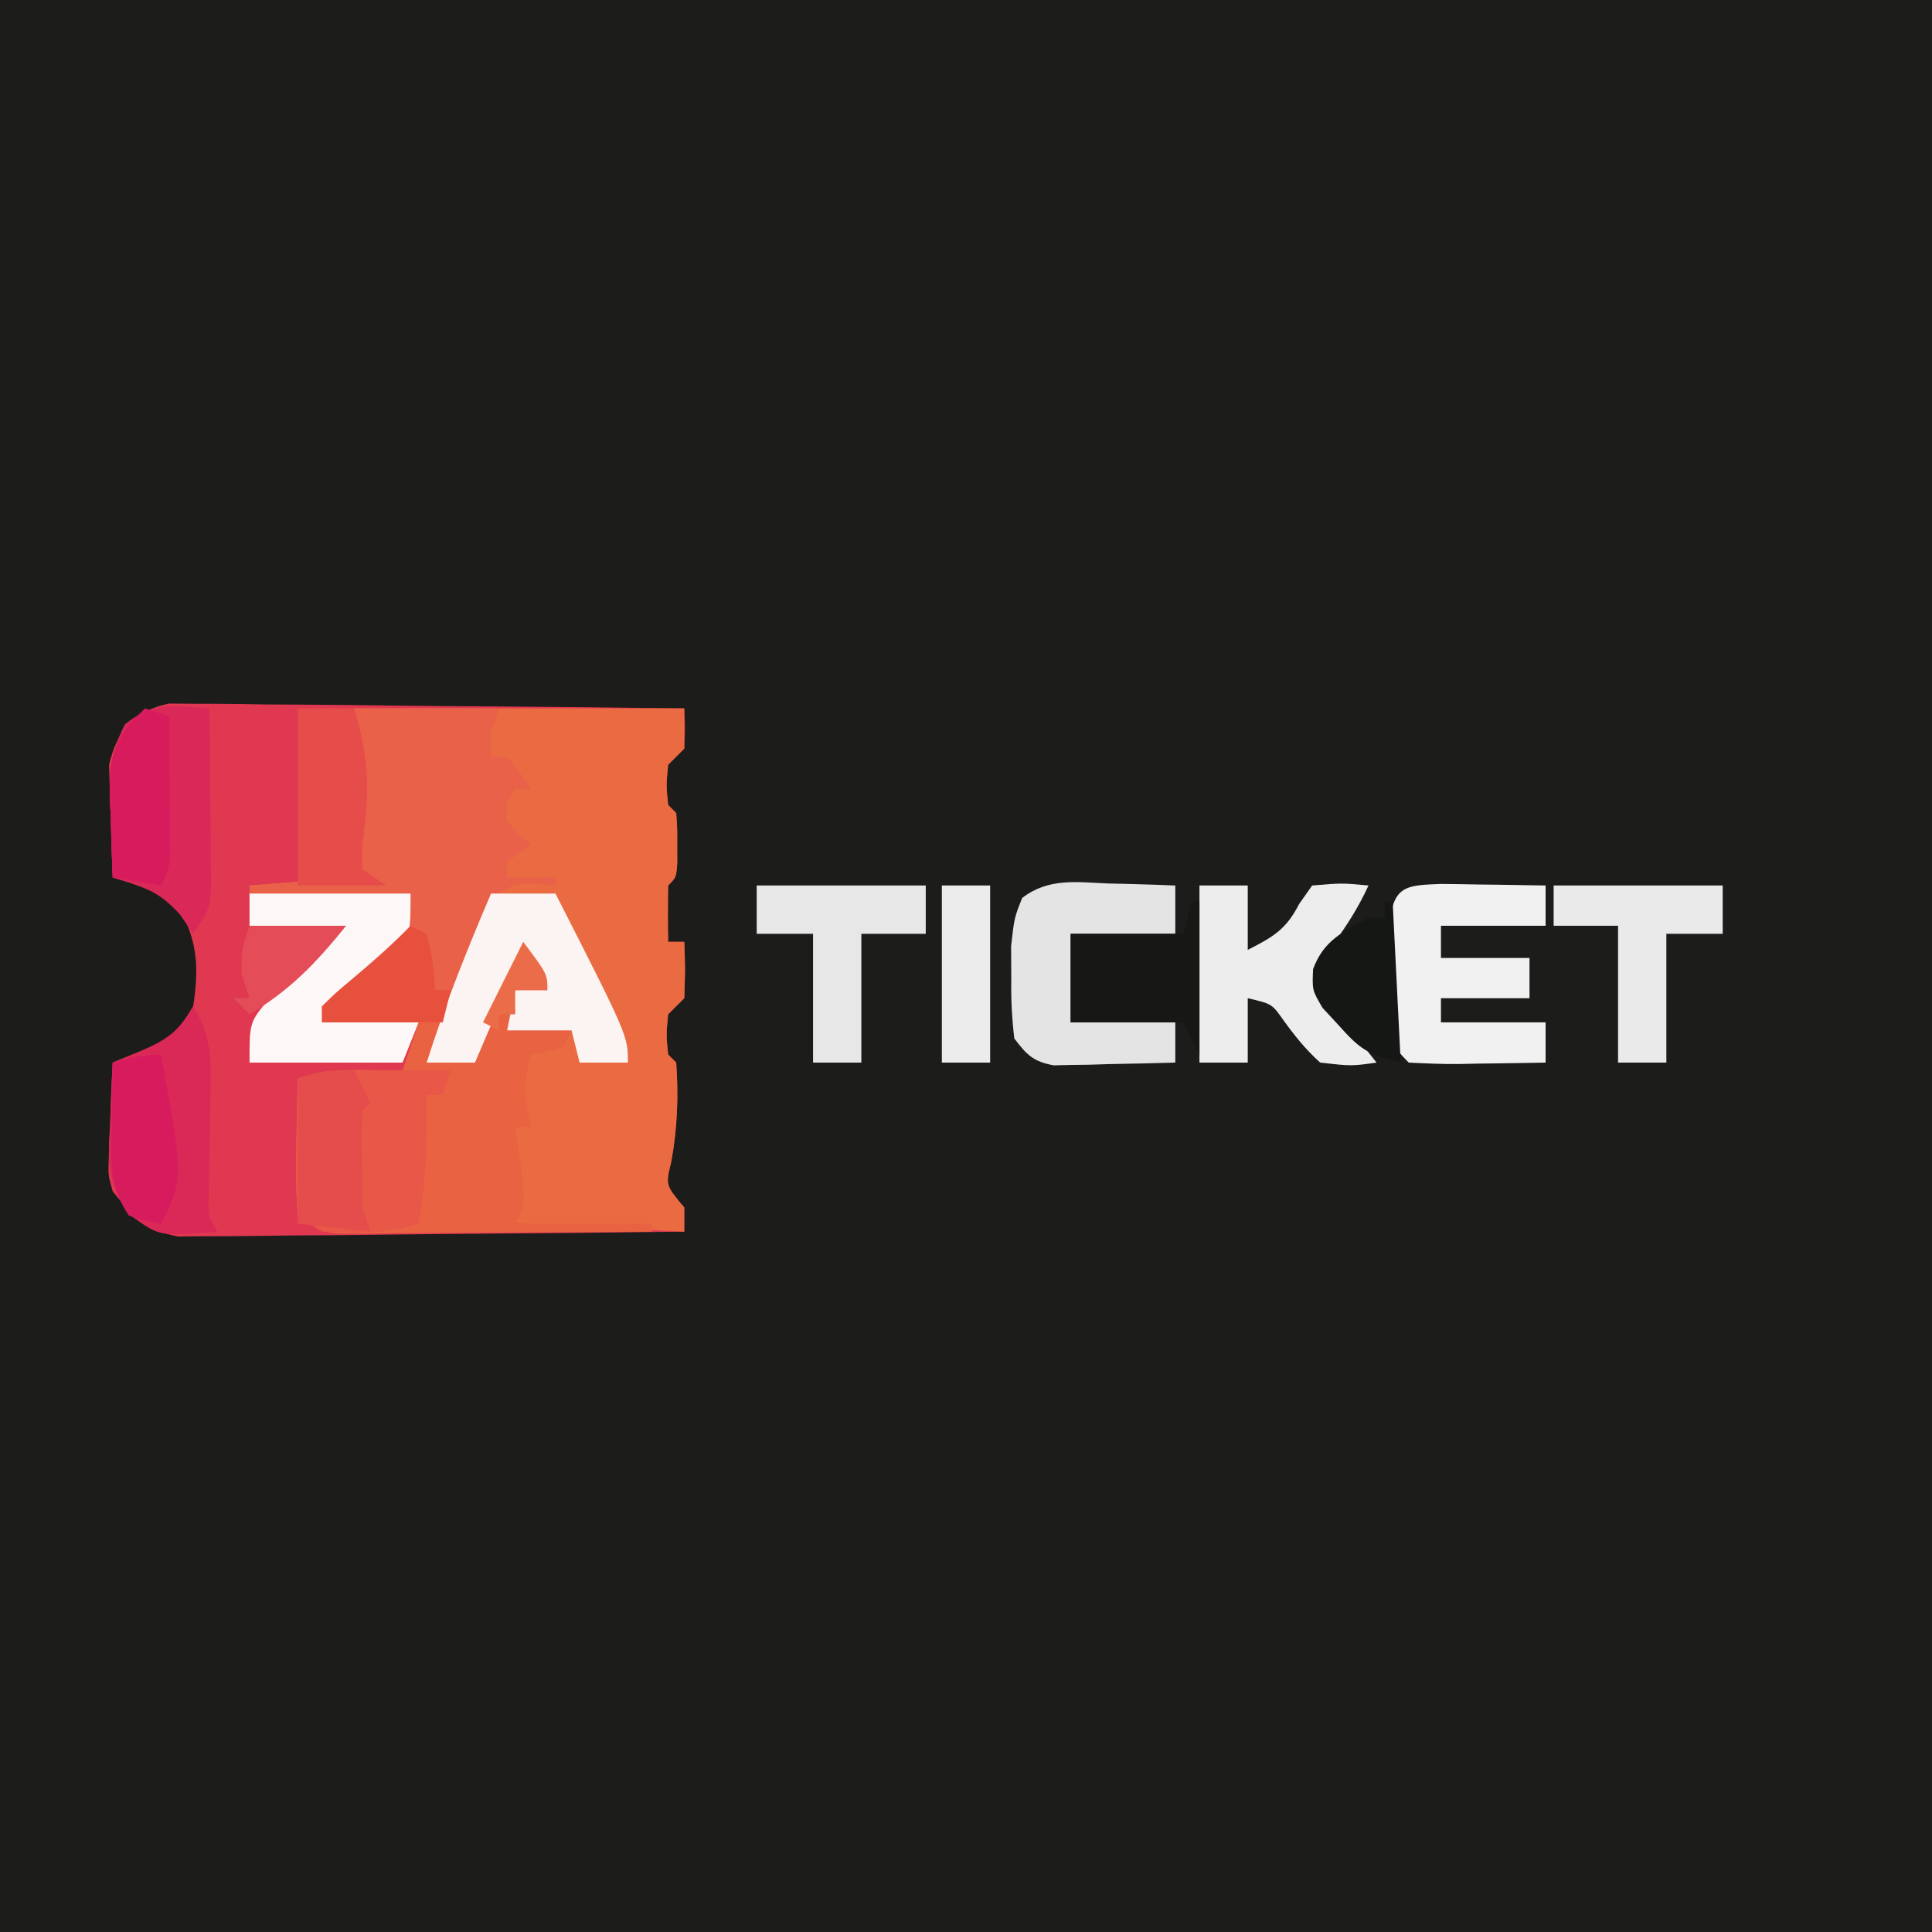
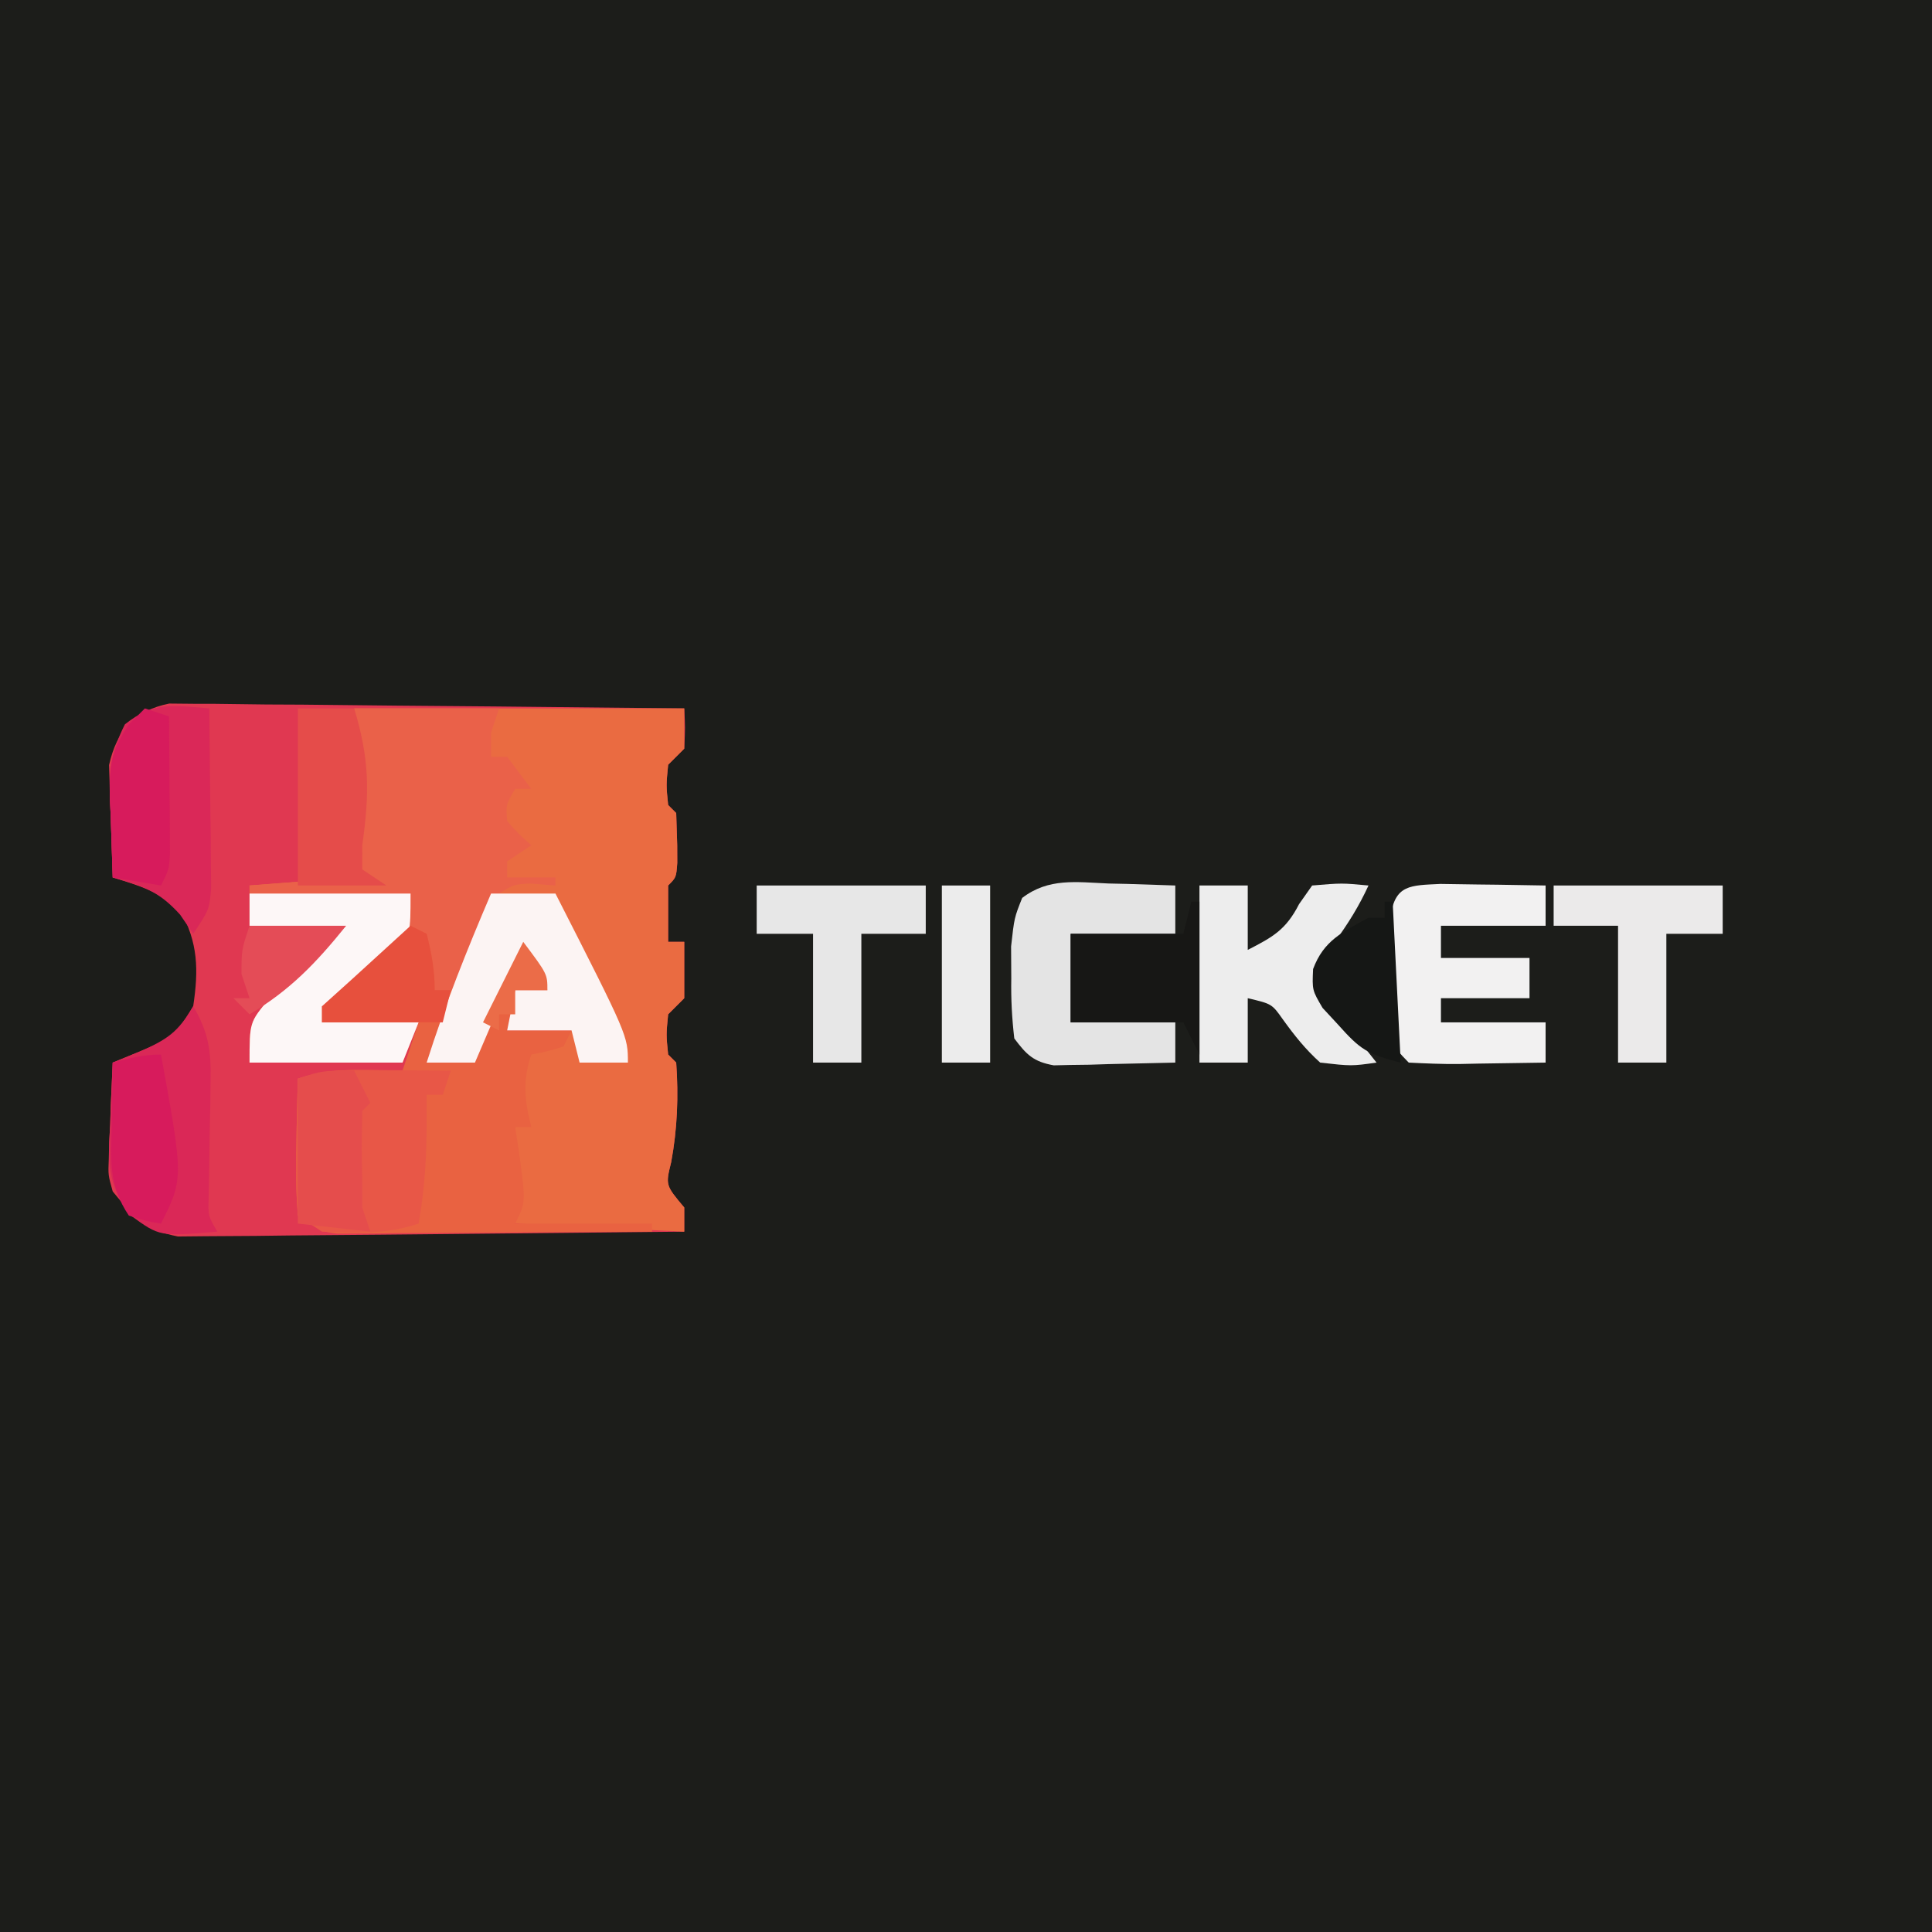
- <svg xmlns="http://www.w3.org/2000/svg" version="1.1" width="240" height="240">
-   <path d="M0 0 C79.2 0 158.4 0 240 0 C240 79.2 240 158.4 240 240 C160.8 240 81.6 240 0 240 C0 160.8 0 81.6 0 0 Z " fill="#1C1D1A" transform="translate(0,0)" />
-   <path d="M0 0 C1.181 0.011 2.363 0.022 3.58 0.034 C4.234 0.033 4.888 0.032 5.562 0.031 C7.716 0.035 9.868 0.074 12.022 0.113 C13.519 0.122 15.015 0.129 16.512 0.134 C20.444 0.153 24.376 0.203 28.309 0.258 C32.324 0.309 36.339 0.332 40.354 0.357 C48.228 0.411 56.102 0.496 63.975 0.601 C64.1 2.976 64.1 2.976 63.975 5.601 C63.315 6.261 62.655 6.921 61.975 7.601 C61.725 10.143 61.725 10.143 61.975 12.601 C62.47 13.096 62.47 13.096 62.975 13.601 C63.108 15.414 63.108 15.414 63.1 17.601 C63.104 18.684 63.104 18.684 63.108 19.789 C62.975 21.601 62.975 21.601 61.975 22.601 C61.934 24.934 61.933 27.268 61.975 29.601 C62.635 29.601 63.295 29.601 63.975 29.601 C64.1 32.976 64.1 32.976 63.975 36.601 C62.985 37.591 62.985 37.591 61.975 38.601 C61.725 41.143 61.725 41.143 61.975 43.601 C62.305 43.931 62.635 44.261 62.975 44.601 C63.276 48.795 63.115 52.845 62.35 56.976 C61.645 59.828 61.645 59.828 63.975 62.601 C63.975 63.591 63.975 64.581 63.975 65.601 C55.457 65.717 46.938 65.806 38.418 65.86 C34.462 65.886 30.507 65.922 26.551 65.978 C22.732 66.033 18.913 66.063 15.094 66.076 C13.638 66.085 12.182 66.103 10.727 66.13 C8.685 66.166 6.644 66.171 4.602 66.169 C3.44 66.18 2.279 66.191 1.082 66.203 C-2.965 65.419 -4.452 63.744 -7.025 60.601 C-7.592 58.565 -7.592 58.565 -7.513 56.613 C-7.497 55.907 -7.481 55.201 -7.464 54.474 C-7.422 53.753 -7.38 53.032 -7.337 52.289 C-7.315 51.548 -7.292 50.808 -7.269 50.045 C-7.21 48.229 -7.121 46.415 -7.025 44.601 C-5.91 44.14 -4.795 43.678 -3.646 43.203 C0.683 41.378 0.683 41.378 2.975 37.601 C3.656 33.07 3.591 29.714 1.35 25.664 C-1.344 23.324 -3.645 22.634 -7.025 21.601 C-7.133 19.038 -7.212 16.479 -7.275 13.914 C-7.308 13.193 -7.342 12.471 -7.376 11.728 C-7.389 11.022 -7.402 10.317 -7.415 9.59 C-7.436 8.945 -7.457 8.301 -7.479 7.638 C-6.522 3.347 -4.289 0.853 0 0 Z " fill="#E03851" transform="translate(21.0246,87.39873)" />
-   <path d="M0 0 C13.53 0 27.06 0 41 0 C41 1.65 41 3.3 41 5 C40.34 5.66 39.68 6.32 39 7 C38.75 9.542 38.75 9.542 39 12 C39.495 12.495 39.495 12.495 40 13 C40.133 14.812 40.133 14.812 40.125 17 C40.129 18.083 40.129 18.083 40.133 19.188 C40 21 40 21 39 22 C38.959 24.333 38.958 26.667 39 29 C39.66 29 40.32 29 41 29 C41.125 32.375 41.125 32.375 41 36 C40.34 36.66 39.68 37.32 39 38 C38.75 40.542 38.75 40.542 39 43 C39.33 43.33 39.66 43.66 40 44 C40.3 48.194 40.14 52.244 39.375 56.375 C38.67 59.227 38.67 59.227 41 62 C41 62.99 41 63.98 41 65 C34.07 64.67 27.14 64.34 20 64 C20.33 62.68 20.66 61.36 21 60 C20.7 58.327 20.364 56.66 20 55 C19.96 53.334 19.956 51.666 20 50 C20 49.01 20 48.02 20 47 C20.314 44.997 20.645 42.996 21 41 C21.804 41.021 22.609 41.041 23.438 41.062 C25.934 41.296 25.934 41.296 27 40 C24.36 40 21.72 40 19 40 C19.33 38.35 19.66 36.7 20 35 C21.32 35 22.64 35 24 35 C23.01 33.35 22.02 31.7 21 30 C19.02 34.62 17.04 39.24 15 44 C13.02 44 11.04 44 9 44 C9.99 41.03 10.98 38.06 12 35 C11.34 35 10.68 35 10 35 C9.67 35.99 9.34 36.98 9 38 C8.313 35.509 8 33.621 8 31 C7.67 30.01 7.34 29.02 7 28 C6.374 28.65 5.747 29.299 5.102 29.969 C4.284 30.804 3.467 31.639 2.625 32.5 C1.813 33.335 1.001 34.171 0.164 35.031 C-2 37 -2 37 -4 37 C-4 37.66 -4 38.32 -4 39 C-0.04 39 3.92 39 8 39 C7.01 41.475 7.01 41.475 6 44 C-0.27 44 -6.54 44 -13 44 C-13 39 -13 39 -10.594 36.105 C-9.575 35.12 -8.543 34.147 -7.5 33.188 C-6.975 32.685 -6.451 32.183 -5.91 31.666 C-4.618 30.432 -3.31 29.215 -2 28 C-5.63 27.67 -9.26 27.34 -13 27 C-13 25.35 -13 23.7 -13 22 C-6.565 21.505 -6.565 21.505 0 21 C0.33 20.01 0.66 19.02 1 18 C0.67 17.34 0.34 16.68 0 16 C0.299 13.995 0.634 11.994 1 10 C1.071 6.316 1.071 6.316 0 0 Z " fill="#EA6B41" transform="translate(44,88)" />
-   <path d="M0 0 C5.94 0 11.88 0 18 0 C17.67 0.99 17.34 1.98 17 3 C17 3.99 17 4.98 17 6 C17.66 6 18.32 6 19 6 C20.625 8 20.625 8 22 10 C21.34 10 20.68 10 20 10 C18.851 11.925 18.851 11.925 19 14 C20.458 15.625 20.458 15.625 22 17 C21.01 17.66 20.02 18.32 19 19 C19 19.66 19 20.32 19 21 C20.98 21 22.96 21 25 21 C25 21.33 25 21.66 25 22 C23.948 21.918 22.896 21.835 21.812 21.75 C19.819 21.87 19.819 21.87 18 23 C15.799 26.818 14.368 30.82 13 35 C12.01 35 11.02 35 10 35 C9.67 35.99 9.34 36.98 9 38 C8.313 35.509 8 33.621 8 31 C7.67 30.01 7.34 29.02 7 28 C6.374 28.65 5.747 29.299 5.102 29.969 C4.284 30.804 3.467 31.639 2.625 32.5 C1.813 33.335 1.001 34.171 0.164 35.031 C-2 37 -2 37 -4 37 C-4 37.66 -4 38.32 -4 39 C-0.04 39 3.92 39 8 39 C7.01 41.475 7.01 41.475 6 44 C-0.27 44 -6.54 44 -13 44 C-13 39 -13 39 -10.594 36.105 C-9.575 35.12 -8.543 34.147 -7.5 33.188 C-6.975 32.685 -6.451 32.183 -5.91 31.666 C-4.618 30.432 -3.31 29.215 -2 28 C-5.63 27.67 -9.26 27.34 -13 27 C-13 25.35 -13 23.7 -13 22 C-6.565 21.505 -6.565 21.505 0 21 C0.33 20.01 0.66 19.02 1 18 C0.67 17.34 0.34 16.68 0 16 C0.299 13.995 0.634 11.994 1 10 C1.071 6.316 1.071 6.316 0 0 Z " fill="#EA6149" transform="translate(44,88)" />
-   <path d="M0 0 C0.66 0.33 1.32 0.66 2 1 C2.612 3.386 3 5.535 3 8 C3.66 8 4.32 8 5 8 C4.01 10.97 3.02 13.94 2 17 C3.98 17 5.96 17 8 17 C8.182 16.336 8.364 15.672 8.551 14.988 C9.895 10.265 11.15 6.072 14 2 C17 5.75 17 5.75 17 8 C15.68 8 14.36 8 13 8 C12.67 9.65 12.34 11.3 12 13 C14.64 13 17.28 13 20 13 C19.67 13.66 19.34 14.32 19 15 C16.938 15.625 16.938 15.625 15 16 C13.892 19.325 14.155 21.622 15 25 C14.34 25 13.68 25 13 25 C13.248 26.64 13.248 26.64 13.5 28.312 C14.32 34.36 14.32 34.36 13 37 C18.61 37 24.22 37 30 37 C30 37.33 30 37.66 30 38 C24.216 38.049 18.432 38.086 12.648 38.11 C10.68 38.12 8.711 38.134 6.743 38.151 C3.916 38.175 1.089 38.186 -1.738 38.195 C-2.62 38.206 -3.501 38.216 -4.409 38.227 C-5.23 38.227 -6.05 38.227 -6.896 38.227 C-7.617 38.231 -8.339 38.236 -9.083 38.241 C-11 38 -11 38 -14 36 C-14.221 33.049 -14.281 30.316 -14.188 27.375 C-14.174 26.573 -14.16 25.771 -14.146 24.945 C-14.111 22.963 -14.057 20.982 -14 19 C-10.985 17.995 -8.958 17.897 -5.812 17.938 C-4.911 17.947 -4.01 17.956 -3.082 17.965 C-2.395 17.976 -1.708 17.988 -1 18 C-0.34 16.02 0.32 14.04 1 12 C-2.96 12 -6.92 12 -11 12 C-11 11.34 -11 10.68 -11 10 C-9.355 8.379 -9.355 8.379 -7.188 6.562 C-4.689 4.455 -2.276 2.348 0 0 Z " fill="#E96241" transform="translate(51,115)" />
-   <path d="M0 0 C1.57 0.013 3.141 0.037 4.711 0.07 C5.513 0.079 6.315 0.088 7.141 0.098 C9.123 0.121 11.104 0.157 13.086 0.195 C13.086 1.845 13.086 3.495 13.086 5.195 C8.796 5.195 4.506 5.195 0.086 5.195 C0.086 6.515 0.086 7.835 0.086 9.195 C3.716 9.195 7.346 9.195 11.086 9.195 C11.086 10.845 11.086 12.495 11.086 14.195 C7.456 14.195 3.826 14.195 0.086 14.195 C0.086 15.185 0.086 16.175 0.086 17.195 C4.376 17.195 8.666 17.195 13.086 17.195 C13.086 18.845 13.086 20.495 13.086 22.195 C10.294 22.249 7.503 22.289 4.711 22.32 C3.917 22.337 3.123 22.354 2.305 22.371 C0.231 22.389 -1.843 22.299 -3.914 22.195 C-6.28 19.83 -6.17 19.343 -6.18 16.133 C-6.182 15.336 -6.185 14.54 -6.188 13.719 C-6.18 12.886 -6.172 12.053 -6.164 11.195 C-6.172 10.363 -6.18 9.53 -6.188 8.672 C-6.185 7.875 -6.182 7.079 -6.18 6.258 C-6.177 5.527 -6.175 4.796 -6.173 4.043 C-5.615 0.064 -3.704 0.185 0 0 Z " fill="#F2F1F1" transform="translate(178.9141,109.8047)" />
-   <path d="M0 0 C0.75 0.005 1.499 0.009 2.271 0.014 C4.119 0.025 5.966 0.043 7.812 0.062 C7.482 1.052 7.152 2.042 6.812 3.062 C6.152 3.062 5.492 3.062 4.812 3.062 C4.812 4.156 4.812 5.249 4.812 6.375 C4.812 10.773 4.583 14.731 3.812 19.062 C-0.202 20.401 -4.002 20.262 -8.188 20.062 C-9.178 19.402 -10.168 18.742 -11.188 18.062 C-11.408 15.112 -11.468 12.379 -11.375 9.438 C-11.361 8.636 -11.348 7.834 -11.334 7.008 C-11.299 5.026 -11.245 3.044 -11.188 1.062 C-7.424 -0.192 -3.915 -0.044 0 0 Z " fill="#E85747" transform="translate(48.1875,132.9375)" />
-   <path d="M0 0 C1.98 0 3.96 0 6 0 C6 2.64 6 5.28 6 8 C9.132 6.392 10.744 5.501 12.375 2.312 C12.911 1.549 13.447 0.786 14 0 C17.688 -0.312 17.688 -0.312 21 0 C19.804 2.591 18.509 4.674 16.812 7 C14.774 9.694 14.774 9.694 15.195 11.922 C16.151 14.391 17.432 16.168 19.062 18.25 C19.884 19.31 19.884 19.31 20.723 20.391 C21.355 21.187 21.355 21.187 22 22 C18.875 22.438 18.875 22.438 15 22 C13.166 20.352 11.798 18.629 10.359 16.629 C8.998 14.707 8.998 14.707 6 14 C6 16.64 6 19.28 6 22 C4.02 22 2.04 22 0 22 C0 14.74 0 7.48 0 0 Z " fill="#EDEDED" transform="translate(149,110)" />
-   <path d="M0 0 C0.797 0.018 1.595 0.036 2.416 0.055 C4.382 0.102 6.347 0.174 8.312 0.25 C8.312 2.23 8.312 4.21 8.312 6.25 C4.022 6.25 -0.268 6.25 -4.688 6.25 C-4.688 9.88 -4.688 13.51 -4.688 17.25 C-0.398 17.25 3.893 17.25 8.312 17.25 C8.312 18.9 8.312 20.55 8.312 22.25 C5.541 22.331 2.772 22.39 0 22.438 C-0.786 22.463 -1.571 22.488 -2.381 22.514 C-3.138 22.523 -3.896 22.533 -4.676 22.543 C-5.372 22.559 -6.069 22.574 -6.786 22.591 C-9.306 22.139 -10.164 21.278 -11.688 19.25 C-11.987 16.67 -12.107 14.385 -12.062 11.812 C-12.07 10.494 -12.078 9.175 -12.086 7.816 C-11.688 4.25 -11.688 4.25 -10.707 1.793 C-7.421 -0.717 -4.003 -0.171 0 0 Z " fill="#E4E4E4" transform="translate(137.6875,109.75)" />
-   <path d="M0 0 C6.6 0 13.2 0 20 0 C20 5 20 5 18.102 7.457 C17.284 8.234 16.467 9.012 15.625 9.812 C14.407 10.998 14.407 10.998 13.164 12.207 C11 14 11 14 9 14 C9 14.66 9 15.32 9 16 C12.96 16 16.92 16 21 16 C20.01 18.475 20.01 18.475 19 21 C12.73 21 6.46 21 0 21 C0 16 0 16 2.406 13.105 C3.425 12.12 4.457 11.147 5.5 10.188 C6.287 9.434 6.287 9.434 7.09 8.666 C8.382 7.432 9.69 6.215 11 5 C7.37 4.67 3.74 4.34 0 4 C0 2.68 0 1.36 0 0 Z " fill="#FDF7F7" transform="translate(31,111)" />
-   <path d="M0 0 C2.64 0 5.28 0 8 0 C17 17.668 17 17.668 17 21 C15.02 21 13.04 21 11 21 C10.67 19.68 10.34 18.36 10 17 C7.36 17 4.72 17 2 17 C2.33 15.35 2.66 13.7 3 12 C4.32 12 5.64 12 7 12 C6.01 10.35 5.02 8.7 4 7 C2.02 11.62 0.04 16.24 -2 21 C-3.98 21 -5.96 21 -8 21 C-5.726 13.818 -2.964 6.924 0 0 Z " fill="#FCF4F3" transform="translate(61,111)" />
-   <path d="M0 0 C1.876 3.182 2.23 5.461 2.16 9.133 C2.149 10.103 2.138 11.074 2.127 12.074 C2.106 13.081 2.084 14.088 2.062 15.125 C2.028 17.128 1.998 19.13 1.973 21.133 C1.955 22.019 1.937 22.904 1.918 23.817 C1.851 26.047 1.851 26.047 3 28 C-4.165 28.607 -4.165 28.607 -7.75 26 C-10.713 22.049 -10.59 19.469 -10.312 14.688 C-10.29 13.947 -10.267 13.206 -10.244 12.443 C-10.186 10.628 -10.096 8.814 -10 7 C-8.885 6.55 -7.77 6.1 -6.621 5.637 C-3.132 4.059 -1.885 3.215 0 0 Z " fill="#DA2857" transform="translate(24,125)" />
-   <path d="M0 0 C0.058 4.104 0.094 8.208 0.125 12.312 C0.142 13.48 0.159 14.647 0.176 15.85 C0.182 16.968 0.189 18.086 0.195 19.238 C0.206 20.27 0.216 21.302 0.227 22.365 C0 25 0 25 -2 28 C-2.804 26.824 -2.804 26.824 -3.625 25.625 C-6.327 22.638 -8.208 22.112 -12 21 C-12.108 18.436 -12.187 15.877 -12.25 13.312 C-12.284 12.591 -12.317 11.87 -12.352 11.127 C-12.419 7.453 -12.162 5.323 -10.484 1.98 C-6.878 -0.894 -4.526 -0.377 0 0 Z " fill="#DA2858" transform="translate(26,88)" />
-   <path d="M0 0 C6.93 0 13.86 0 21 0 C21 1.98 21 3.96 21 6 C18.36 6 15.72 6 13 6 C13 11.28 13 16.56 13 22 C11.02 22 9.04 22 7 22 C7 16.72 7 11.44 7 6 C4.69 6 2.38 6 0 6 C0 4.02 0 2.04 0 0 Z " fill="#E7E7E7" transform="translate(94,110)" />
-   <path d="M0 0 C6.93 0 13.86 0 21 0 C21 1.98 21 3.96 21 6 C18.69 6 16.38 6 14 6 C14 11.28 14 16.56 14 22 C12.02 22 10.04 22 8 22 C8 16.39 8 10.78 8 5 C5.36 5 2.72 5 0 5 C0 3.35 0 1.7 0 0 Z " fill="#EBEAEA" transform="translate(193,110)" />
-   <path d="M0 0 C0.33 0 0.66 0 1 0 C1 6.27 1 12.54 1 19 C0.34 17.68 -0.32 16.36 -1 15 C-5.62 15 -10.24 15 -15 15 C-15 11.37 -15 7.74 -15 4 C-10.38 4 -5.76 4 -1 4 C-0.67 2.68 -0.34 1.36 0 0 Z " fill="#171715" transform="translate(148,112)" />
-   <path d="M0 0 C2.31 0 4.62 0 7 0 C8.908 6.321 8.928 10.505 8 17 C8 17.99 8 18.98 8 20 C8.99 20.66 9.98 21.32 11 22 C7.37 22 3.74 22 0 22 C0 14.74 0 7.48 0 0 Z " fill="#E54C4A" transform="translate(37,88)" />
-   <path d="M0 0 C0.66 1.32 1.32 2.64 2 4 C1.67 4.33 1.34 4.66 1 5 C0.927 6.457 0.916 7.917 0.938 9.375 C0.951 10.562 0.951 10.562 0.965 11.773 C0.976 12.508 0.988 13.243 1 14 C1 14.99 1 15.98 1 17 C1.33 17.99 1.66 18.98 2 20 C-0.97 19.67 -3.94 19.34 -7 19 C-7 13.06 -7 7.12 -7 1 C-4 0 -4 0 0 0 Z " fill="#E54D4C" transform="translate(44,133)" />
-   <path d="M0 0 C1.98 0 3.96 0 6 0 C6 7.26 6 14.52 6 22 C4.02 22 2.04 22 0 22 C0 14.74 0 7.48 0 0 Z " fill="#ECECEC" transform="translate(117,110)" />
-   <path d="M0 0 C0.99 0.33 1.98 0.66 3 1 C3.029 4.125 3.047 7.25 3.062 10.375 C3.071 11.264 3.079 12.154 3.088 13.07 C3.091 13.921 3.094 14.772 3.098 15.648 C3.103 16.434 3.108 17.219 3.114 18.029 C3 20 3 20 2 22 C0.02 21.67 -1.96 21.34 -4 21 C-4.108 18.436 -4.187 15.877 -4.25 13.312 C-4.284 12.591 -4.317 11.87 -4.352 11.127 C-4.425 7.118 -4.286 5.428 -1.984 1.98 C-1.002 1 -1.002 1 0 0 Z " fill="#D71B5C" transform="translate(18,88)" />
-   <path d="M0 0 C2.8 15.4 2.8 15.4 0 21 C-1.875 20.688 -1.875 20.688 -4 20 C-6.528 16.208 -6.224 13.191 -6.125 8.812 C-6.116 8.063 -6.107 7.313 -6.098 6.541 C-6.074 4.694 -6.038 2.847 -6 1 C-3.924 0.447 -2.156 0 0 0 Z " fill="#D71B5C" transform="translate(20,131)" />
-   <path d="M0 0 C0.33 0 0.66 0 1 0 C1.33 6.6 1.66 13.2 2 20 C-2.205 18.949 -3.051 18.343 -5.812 15.25 C-6.75 14.237 -6.75 14.237 -7.707 13.203 C-9 11 -9 11 -8.883 8.379 C-7.567 4.832 -5.229 3.779 -2 2 C-1.34 2 -0.68 2 0 2 C0 1.34 0 0.68 0 0 Z " fill="#151715" transform="translate(172,112)" />
-   <path d="M0 0 C0.66 0.33 1.32 0.66 2 1 C2.612 3.386 3 5.535 3 8 C3.66 8 4.32 8 5 8 C4.67 9.32 4.34 10.64 4 12 C-0.95 12 -5.9 12 -11 12 C-11 11.34 -11 10.68 -11 10 C-9.355 8.379 -9.355 8.379 -7.188 6.562 C-4.689 4.455 -2.276 2.348 0 0 Z " fill="#E7503D" transform="translate(51,115)" />
-   <path d="M0 0 C3.96 0 7.92 0 12 0 C8.289 4.595 5.072 7.981 0 11 C-0.66 10.34 -1.32 9.68 -2 9 C-1.34 9 -0.68 9 0 9 C-0.33 8.01 -0.66 7.02 -1 6 C-1 3 -1 3 0 0 Z " fill="#E44C57" transform="translate(31,115)" />
-   <path d="M0 0 C3 4 3 4 3 6 C1.68 6 0.36 6 -1 6 C-1 6.99 -1 7.98 -1 9 C-1.66 9 -2.32 9 -3 9 C-3 9.66 -3 10.32 -3 11 C-3.66 10.67 -4.32 10.34 -5 10 C-3.35 6.7 -1.7 3.4 0 0 Z " fill="#EB6C48" transform="translate(65,117)" />
+ <svg xmlns="http://www.w3.org/2000/svg" width="240" height="240">
+   <path d="M0 0h240v240H0V0z" fill="#1c1d1a" />
+   <path d="M21.025 87.399l3.58.034 1.982-.002 6.46.082 4.489.021 11.797.124 12.046.099L85 88c.125 2.375.125 2.375 0 5l-2 2c-.25 2.542-.25 2.542 0 5l1 1 .125 4 .008 2.188C84 109 84 109 83 110v7h2v7l-2 2c-.25 2.542-.25 2.542 0 5l1 1c.3 4.194.14 8.244-.625 12.375-.705 2.852-.705 2.852 1.625 5.625v3l-25.557.259-11.868.118-11.457.097-4.367.054-6.125.039-3.519.034c-4.047-.783-5.535-2.459-8.107-5.601-.568-2.036-.568-2.036-.488-3.988l.049-2.139.127-2.186.068-2.244L14 132l3.379-1.398c4.329-1.825 4.329-1.825 6.621-5.602.68-4.532.615-7.888-1.625-11.937-2.694-2.34-4.995-3.03-8.375-4.062l-.25-7.687-.102-2.186-.039-2.139-.063-1.952c.957-4.291 3.189-6.785 7.479-7.638z" fill="#e03851" />
+   <path d="M44 88h41v5l-2 2c-.25 2.542-.25 2.542 0 5l1 1 .125 4 .008 2.188C84 109 84 109 83 110v7h2v7l-2 2c-.25 2.542-.25 2.542 0 5l1 1c.3 4.194.14 8.244-.625 12.375-.705 2.852-.705 2.852 1.625 5.625v3l-21-1 1-4a132.5 132.5 0 0 0-1-5c-.04-1.666-.044-3.334 0-5v-3l1-6 2.438.063c2.496.234 2.496.234 3.563-1.062h-8l1-5h4l-3-5-6 14h-6l3-9h-2l-1 3c-.687-2.491-1-4.379-1-7l-1-3-1.898 1.969-2.477 2.531-2.461 2.531C42 125 42 125 40 125v2h12l-2 5H31c0-5 0-5 2.406-7.895l3.094-2.918 1.59-1.521L42 116l-11-1v-5l13-1 1-3-1-2c.299-2.005.634-4.006 1-6 .071-3.684.071-3.684-1-10z" fill="#ea6b41" />
+   <path d="M44 88h18l-1 3v3h2l3 4h-2c-1.149 1.925-1.149 1.925-1 4 1.458 1.625 1.458 1.625 3 3l-3 2v2h6v1l-3.187-.25c-1.993.12-1.993.12-3.812 1.25-2.201 3.818-3.632 7.82-5 12h-3l-1 3c-.687-2.491-1-4.379-1-7l-1-3-1.898 1.969-2.477 2.531-2.461 2.531C42 125 42 125 40 125v2h12l-2 5H31c0-5 0-5 2.406-7.895l3.094-2.918 1.59-1.521L42 116l-11-1v-5l13-1 1-3-1-2c.299-2.005.634-4.006 1-6 .071-3.684.071-3.684-1-10z" fill="#ea6149" />
+   <path d="M51 115l2 1c.612 2.386 1 4.535 1 7h2l-3 9h6l.551-2.012C60.895 125.265 62.15 121.072 65 117c3 3.75 3 3.75 3 6h-4l-1 5h8l-1 2c-2.062.625-2.062.625-4 1-1.108 3.325-.845 5.622 0 9h-2l.5 3.313c.82 6.048.82 6.048-.5 8.688h17v1l-17.352.11-5.904.041-8.482.044-2.671.031h-2.487l-2.187.013C40 153 40 153 37 151c-.221-2.951-.281-5.684-.187-8.625l.041-2.43L37 134c3.015-1.005 5.042-1.103 8.188-1.062l2.73.027L50 133l2-6H40v-2c1.645-1.621 1.645-1.621 3.813-3.437 2.499-2.107 4.912-4.215 7.188-6.562z" fill="#e96241" />
+   <path d="M178.914 109.805l4.711.07 2.43.027L192 110v5h-13v4h11v5h-11v3h13v5l-8.375.125-2.406.051c-2.074.018-4.148-.072-6.219-.176-2.366-2.366-2.256-2.852-2.266-6.062l-.008-2.414.023-2.523-.023-2.523.008-2.414.007-2.215c.557-3.979 2.469-3.858 6.173-4.043z" fill="#f2f1f1" />
+   <path d="M48.188 132.938l2.271.014L56 133l-1 3h-2v3.313c0 4.398-.23 8.356-1 12.688-4.014 1.338-7.814 1.199-12 1l-3-2c-.221-2.951-.281-5.684-.187-8.625l.041-2.43L37 134c3.763-1.254 7.272-1.107 11.188-1.062z" fill="#e85747" />
+   <path d="M149 110h6v8c3.132-1.608 4.744-2.499 6.375-5.687L163 110c3.688-.312 3.688-.312 7 0-1.196 2.591-2.491 4.674-4.187 7-2.038 2.694-2.038 2.694-1.617 4.922.956 2.469 2.236 4.246 3.867 6.328l1.66 2.141L171 132c-3.125.438-3.125.438-7 0-1.834-1.648-3.202-3.371-4.641-5.371-1.362-1.922-1.362-1.922-4.359-2.629v8h-6v-22z" fill="#ededed" />
+   <path d="M137.688 109.75l2.416.055L146 110v6h-13v11h13v5l-8.312.188-2.381.076-2.295.029-2.111.048c-2.52-.451-3.378-1.313-4.901-3.341-.299-2.58-.419-4.865-.375-7.437l-.023-3.996C126 114 126 114 126.98 111.543c3.286-2.51 6.704-1.964 10.707-1.793z" fill="#e4e4e4" />
+   <path d="M31 111h20c0 5 0 5-1.898 7.457l-2.477 2.355-2.461 2.395C42 125 42 125 40 125v2h12l-2 5H31c0-5 0-5 2.406-7.895l3.094-2.918 1.59-1.521L42 116l-11-1v-4z" fill="#fdf7f7" />
+   <path d="M61 111h8c9 17.668 9 17.668 9 21h-6l-1-4h-8l1-5h4l-3-5-6 14h-6c2.274-7.182 5.036-14.076 8-21z" fill="#fcf4f3" />
+   <path d="M24 125c1.876 3.182 2.23 5.461 2.16 9.133l-.033 2.941-.064 3.051-.09 6.008-.054 2.684c-.067 2.23-.067 2.23 1.082 4.183-7.165.607-7.165.607-10.75-2-2.963-3.951-2.84-6.531-2.562-11.312l.068-2.244L14 132l3.379-1.363c3.49-1.577 4.736-2.422 6.621-5.637z" fill="#da2857" />
+   <path d="M26 88l.125 12.313.051 3.537.02 3.389.032 3.126C26 113 26 113 24 116l-1.625-2.375c-2.702-2.987-4.583-3.513-8.375-4.625l-.25-7.687-.102-2.186c-.067-3.674.189-5.804 1.867-9.146C19.122 87.106 21.474 87.623 26 88z" fill="#da2858" />
+   <path d="M94 110h21v6h-8v16h-6v-16h-7v-6z" fill="#e7e7e7" />
+   <path d="M193 110h21v6h-7v16h-6v-17h-8v-5z" fill="#ebeaea" />
+   <path d="M148 112h1v19l-2-4h-14v-11h14l1-4z" fill="#171715" />
+   <path d="M37 88h7c1.908 6.321 1.928 10.505 1 17v3l3 2H37V88z" fill="#e54c4a" />
+   <path d="M44 133l2 4-1 1-.062 4.375.027 2.398L45 147v3l1 3-9-1v-18c3-1 3-1 7-1z" fill="#e54d4c" />
+   <path d="M117 110h6v22h-6v-22z" fill="#ececec" />
+   <path d="M18 88l3 1 .063 9.375.025 2.695.01 2.578.016 2.38C21 108 21 108 20 110l-6-1-.25-7.687-.102-2.186c-.073-4.009.066-5.699 2.367-9.146L18 88zm2 43c2.8 15.4 2.8 15.4 0 21-1.875-.312-1.875-.312-4-1-2.528-3.792-2.224-6.809-2.125-11.187l.027-2.271L14 132c2.076-.553 3.844-1 6-1z" fill="#d71b5c" />
+   <path d="M172 112h1l1 20c-4.205-1.051-5.051-1.657-7.812-4.75l-1.895-2.047C163 123 163 123 163.117 120.379c1.316-3.546 3.654-4.6 6.883-6.379h2v-2z" fill="#151715" />
+   <path d="M51 115l2 1c.612 2.386 1 4.535 1 7h2l-1 4H40v-2l3.813-3.437L51 115z" fill="#e7503d" />
+   <path d="M31 115h12c-3.711 4.595-6.928 7.981-12 11l-2-2h2l-1-3c0-3 0-3 1-6z" fill="#e44c57" />
+   <path d="M65 117c3 4 3 4 3 6h-4v3h-2v2l-2-1 5-10z" fill="#eb6c48" />
</svg>
